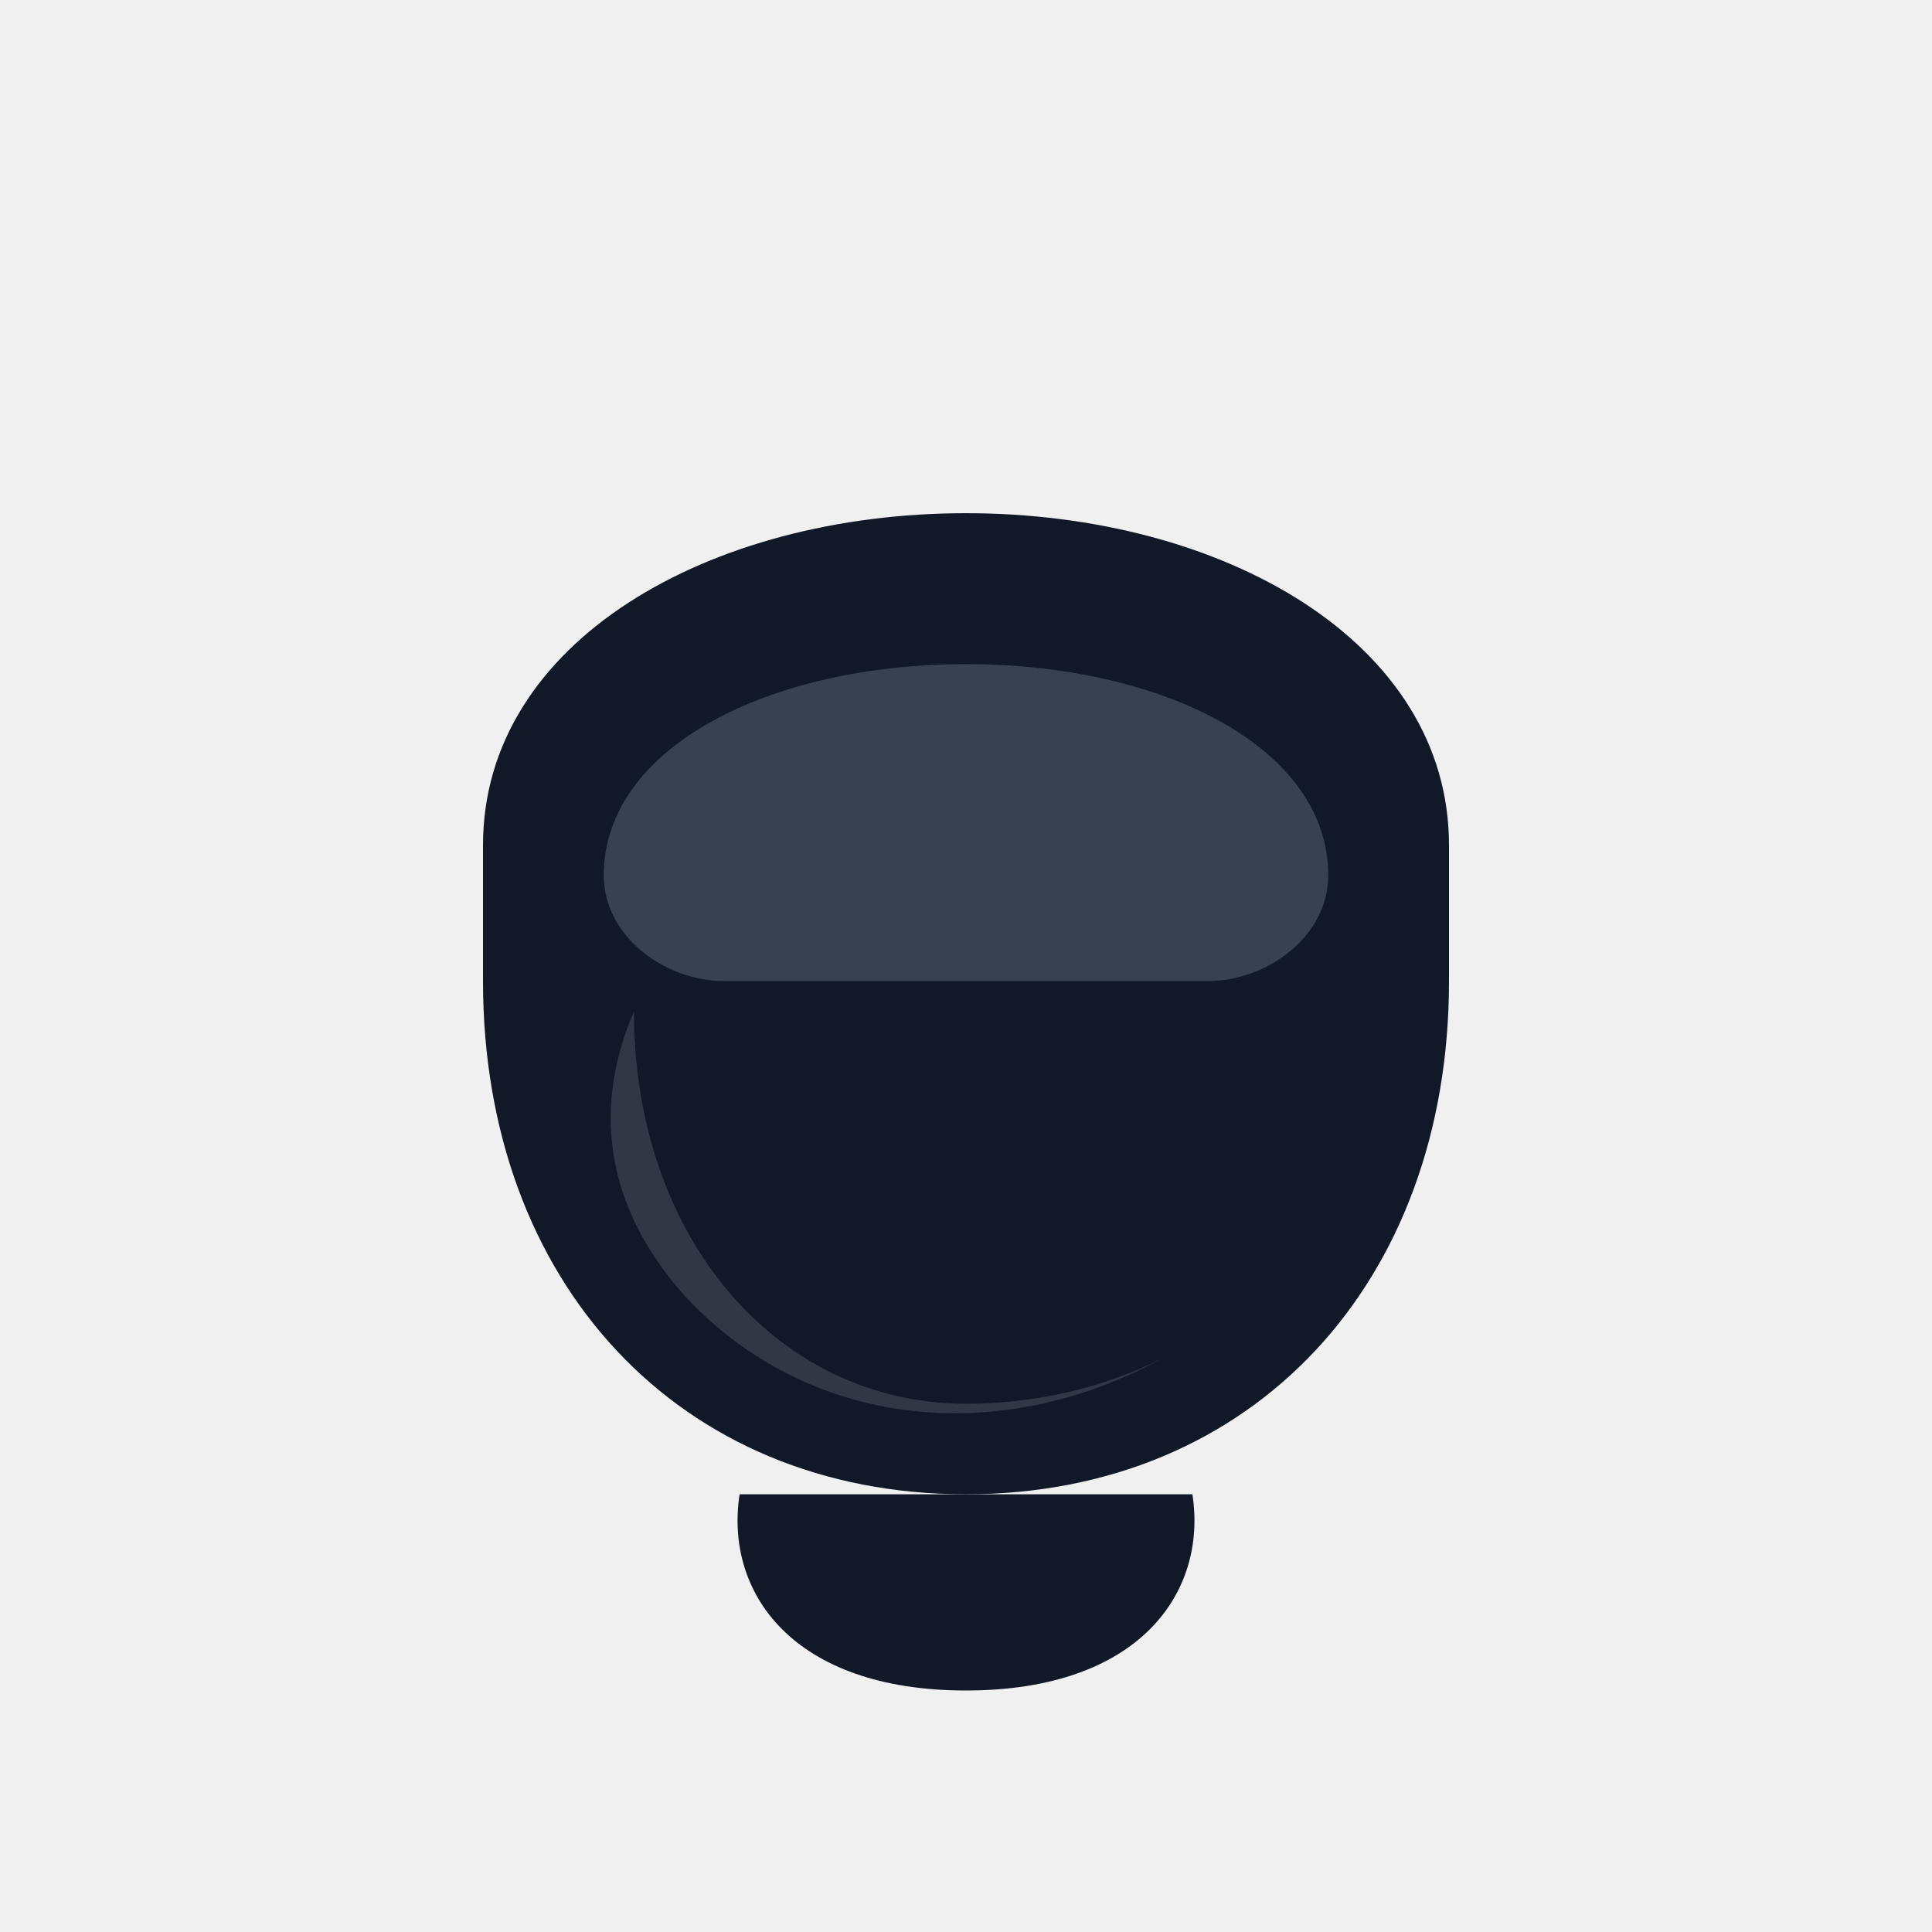
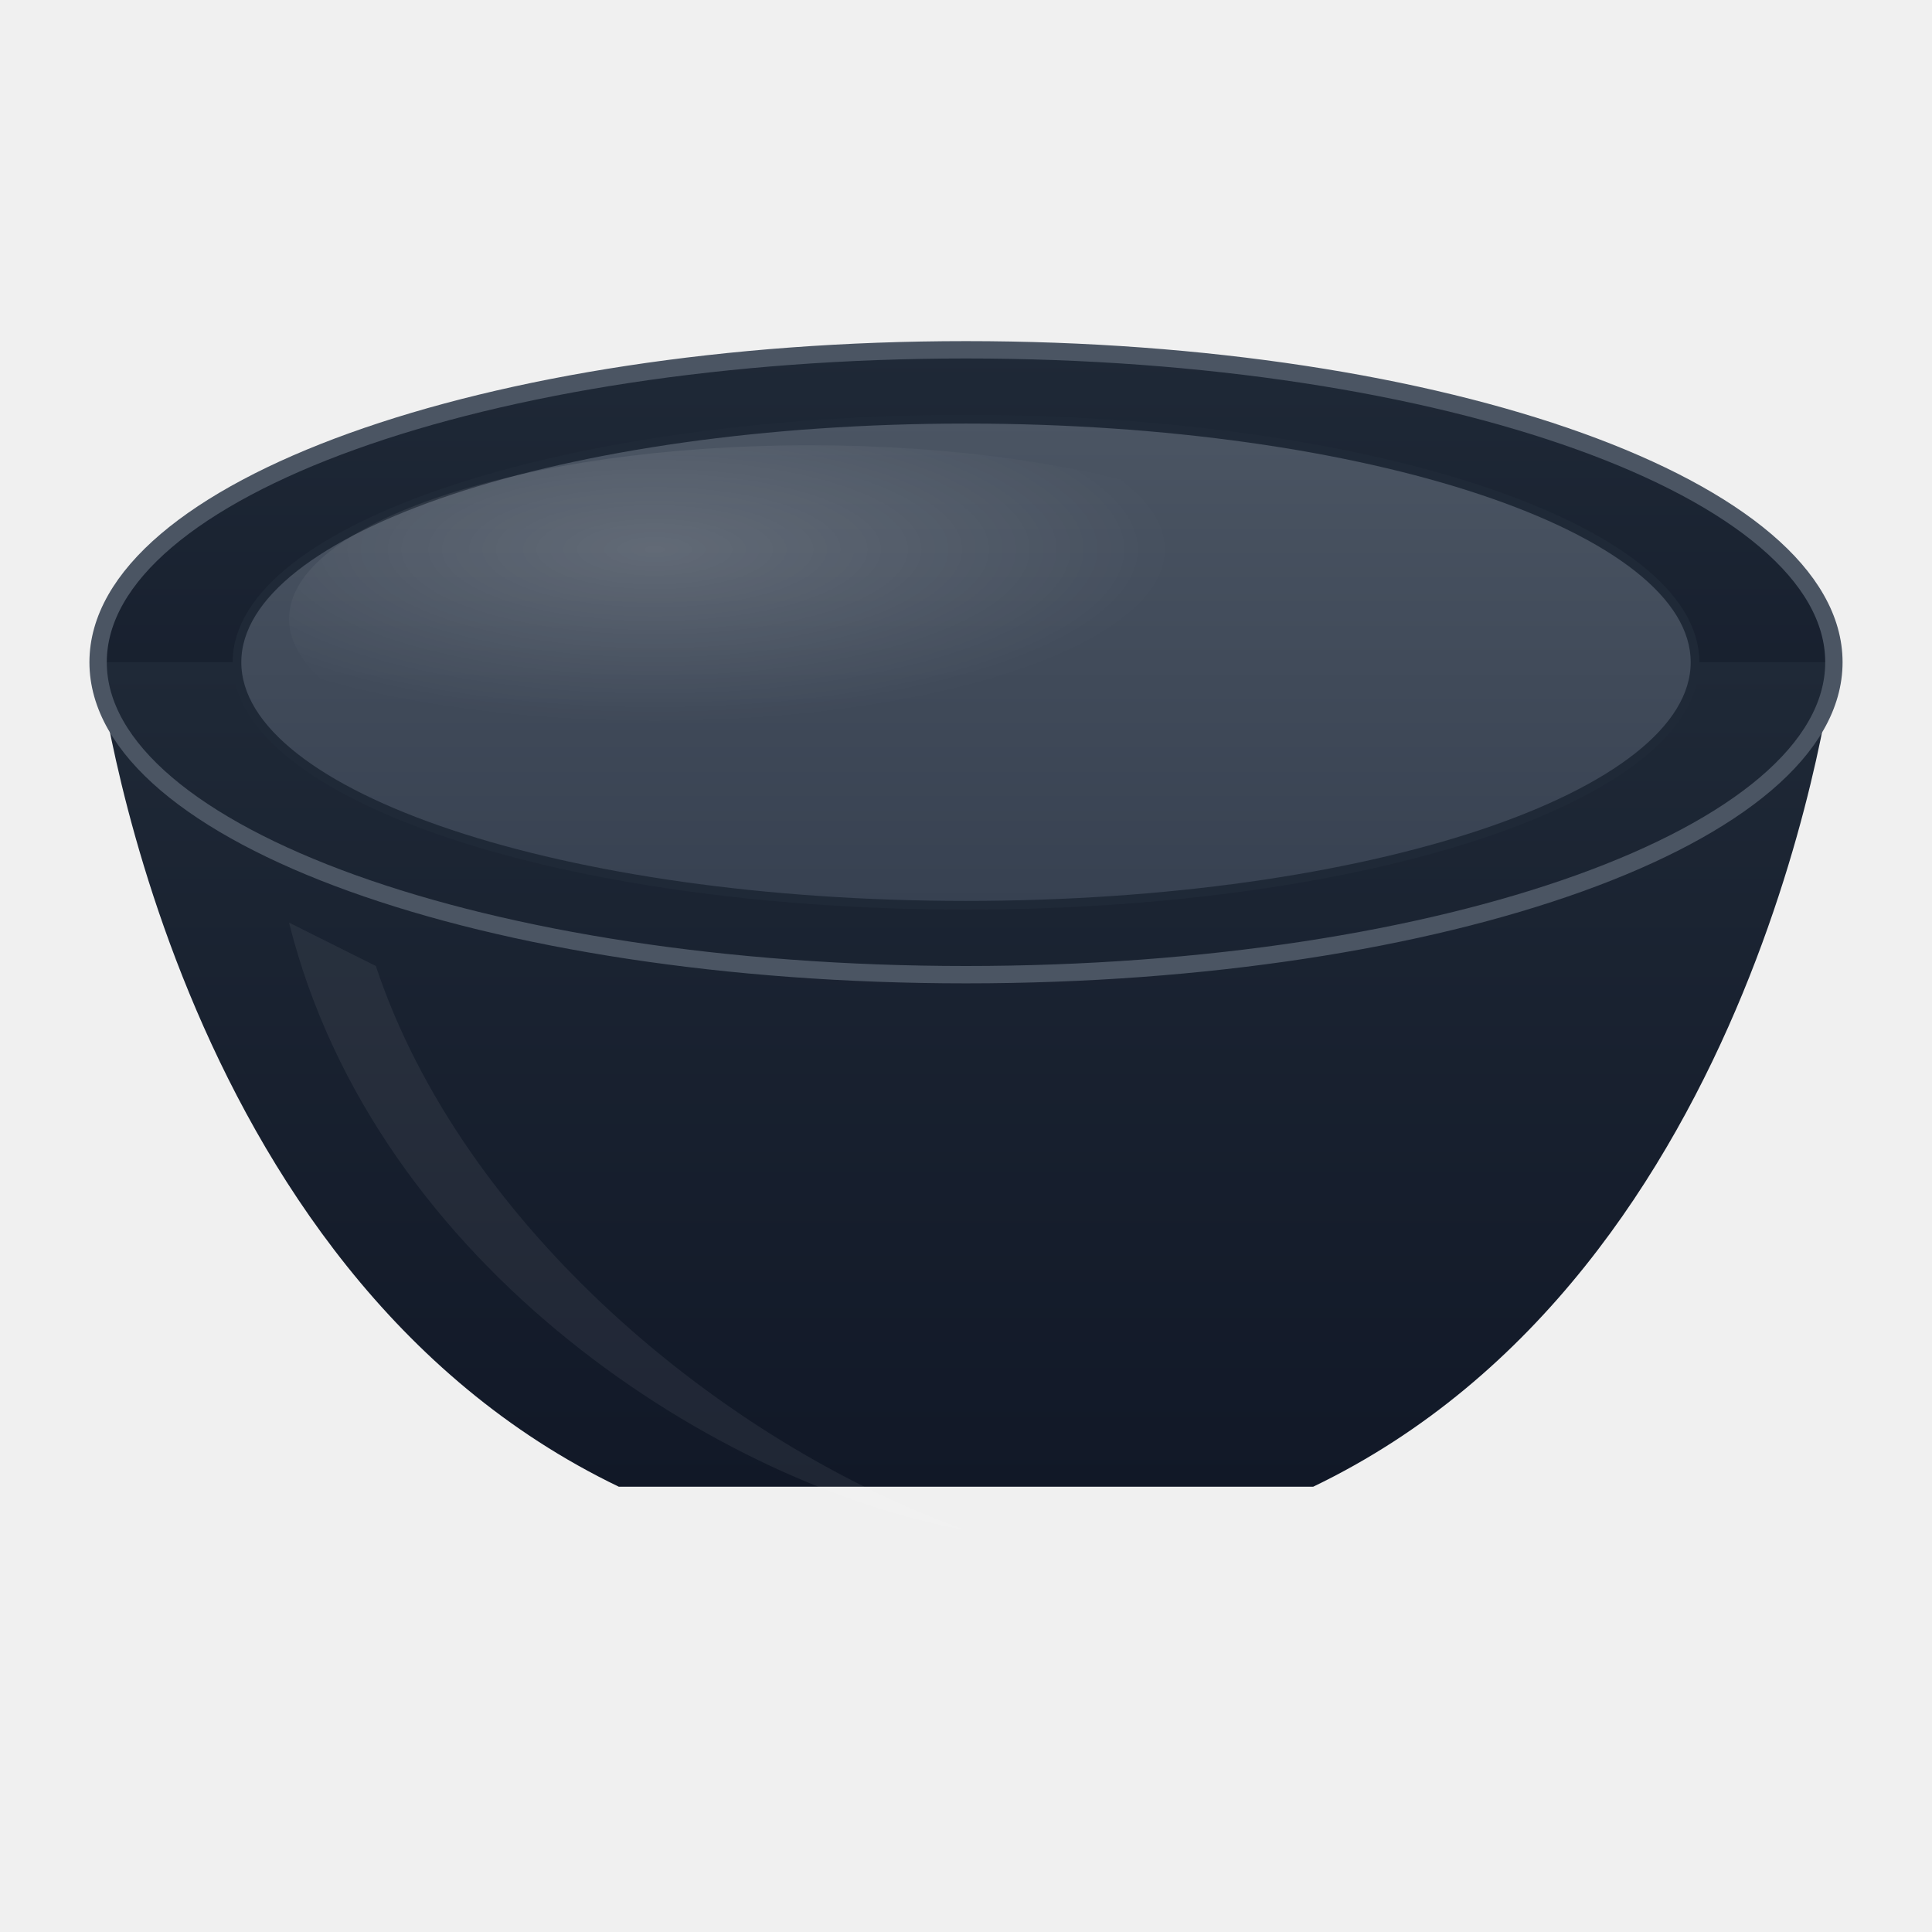
<svg xmlns="http://www.w3.org/2000/svg" width="512" height="512" viewBox="0 0 512 512" role="img" aria-label="Bowl favicon">
-   <rect width="512" height="512" fill="none" />
-   <path d="M128 224        C128 170 188 136 256 136        C324 136 384 170 384 224        L384 260        C384 340 332 396 256 396        C180 396 128 340 128 260        Z" fill="#111827" />
-   <path d="M160 232        C160 198 204 176 256 176        C308 176 352 198 352 232        C352 248 336 260 320 260        L192 260        C176 260 160 248 160 232        Z" fill="#374151" />
-   <path d="M196 396        L316 396        C320 422 302 448 256 448        C210 448 192 422 196 396        Z" fill="#111827" />
-   <path d="M168 268        C168 328 206 372 256 372        C274 372 292 368 308 360        C264 384 214 378 182 344        C162 322 156 296 168 268        Z" fill="#6B7280" opacity="0.35" />
+   <defs>
+     <linearGradient id="bowl" x1="0" y1="0" x2="0" y2="1">
+       <stop offset="0%" stop-color="#1f2937" />
+       <stop offset="100%" stop-color="#111827" />
+     </linearGradient>
+     <linearGradient id="bowl-dark" x1="0" y1="0" x2="0" y2="1">
+       <stop offset="0%" stop-color="#e5e7eb" />
+       <stop offset="100%" stop-color="#d1d5db" />
+     </linearGradient>
+     <linearGradient id="inner" x1="0" y1="0" x2="0" y2="1">
+       <stop offset="0%" stop-color="#4b5563" />
+       <stop offset="100%" stop-color="#374151" />
+     </linearGradient>
+     <linearGradient id="inner-dark" x1="0" y1="0" x2="0" y2="1">
+       <stop offset="0%" stop-color="#f9fafb" />
+       <stop offset="100%" stop-color="#f3f4f6" />
+     </linearGradient>
+     <radialGradient id="shine" cx="0.35" cy="0.3" r="0.5">
+       <stop offset="0%" stop-color="#ffffff" stop-opacity="0.15" />
+       <stop offset="100%" stop-color="#ffffff" stop-opacity="0" />
+     </radialGradient>
+     <radialGradient id="shine-dark" cx="0.35" cy="0.3" r="0.5">
+       <stop offset="0%" stop-color="#ffffff" stop-opacity="0.3" />
+       <stop offset="100%" stop-color="#ffffff" stop-opacity="0" />
+     </radialGradient>
+     <style>
+       .bowl-outer { fill: url(#bowl); }
+       .bowl-inner { fill: url(#inner); }
+       .rim { stroke: #4b5563; }
+       .inner-rim { stroke: #1f2937; }
+       .shine { fill: url(#shine); }
+       .reflection { fill: #ffffff; opacity: 0.06; }
+ 
+       @media (prefers-color-scheme: dark) {
+         .bowl-outer { fill: url(#bowl-dark); }
+         .bowl-inner { fill: url(#inner-dark); }
+         .rim { stroke: #9ca3af; }
+         .inner-rim { stroke: #d1d5db; }
+         .shine { fill: url(#shine-dark); }
+         .reflection { fill: #ffffff; opacity: 0.1; }
+       }
+     </style>
+   </defs>
+   <g transform="translate(256 256) scale(1.15) translate(-256 -270)">
+     <ellipse cx="256" cy="200" rx="200" ry="72" class="bowl-outer" />
+     <path d="M56 200 C56 200 72 340 176 390 L336 390 C440 340 456 200 456 200 Z" class="bowl-outer" />
+     <ellipse cx="256" cy="200" rx="168" ry="56" class="bowl-inner" />
+     <ellipse cx="256" cy="200" rx="200" ry="72" fill="none" class="rim" stroke-width="4" />
+     <ellipse cx="256" cy="200" rx="168" ry="56" fill="none" class="inner-rim" stroke-width="2" />
+     <ellipse cx="220" cy="190" rx="120" ry="40" class="shine" />
+     <path d="M100 260 C120 340 200 390 256 400 C200 380 140 330 120 270 Z" class="reflection" />
+   </g>
</svg>
